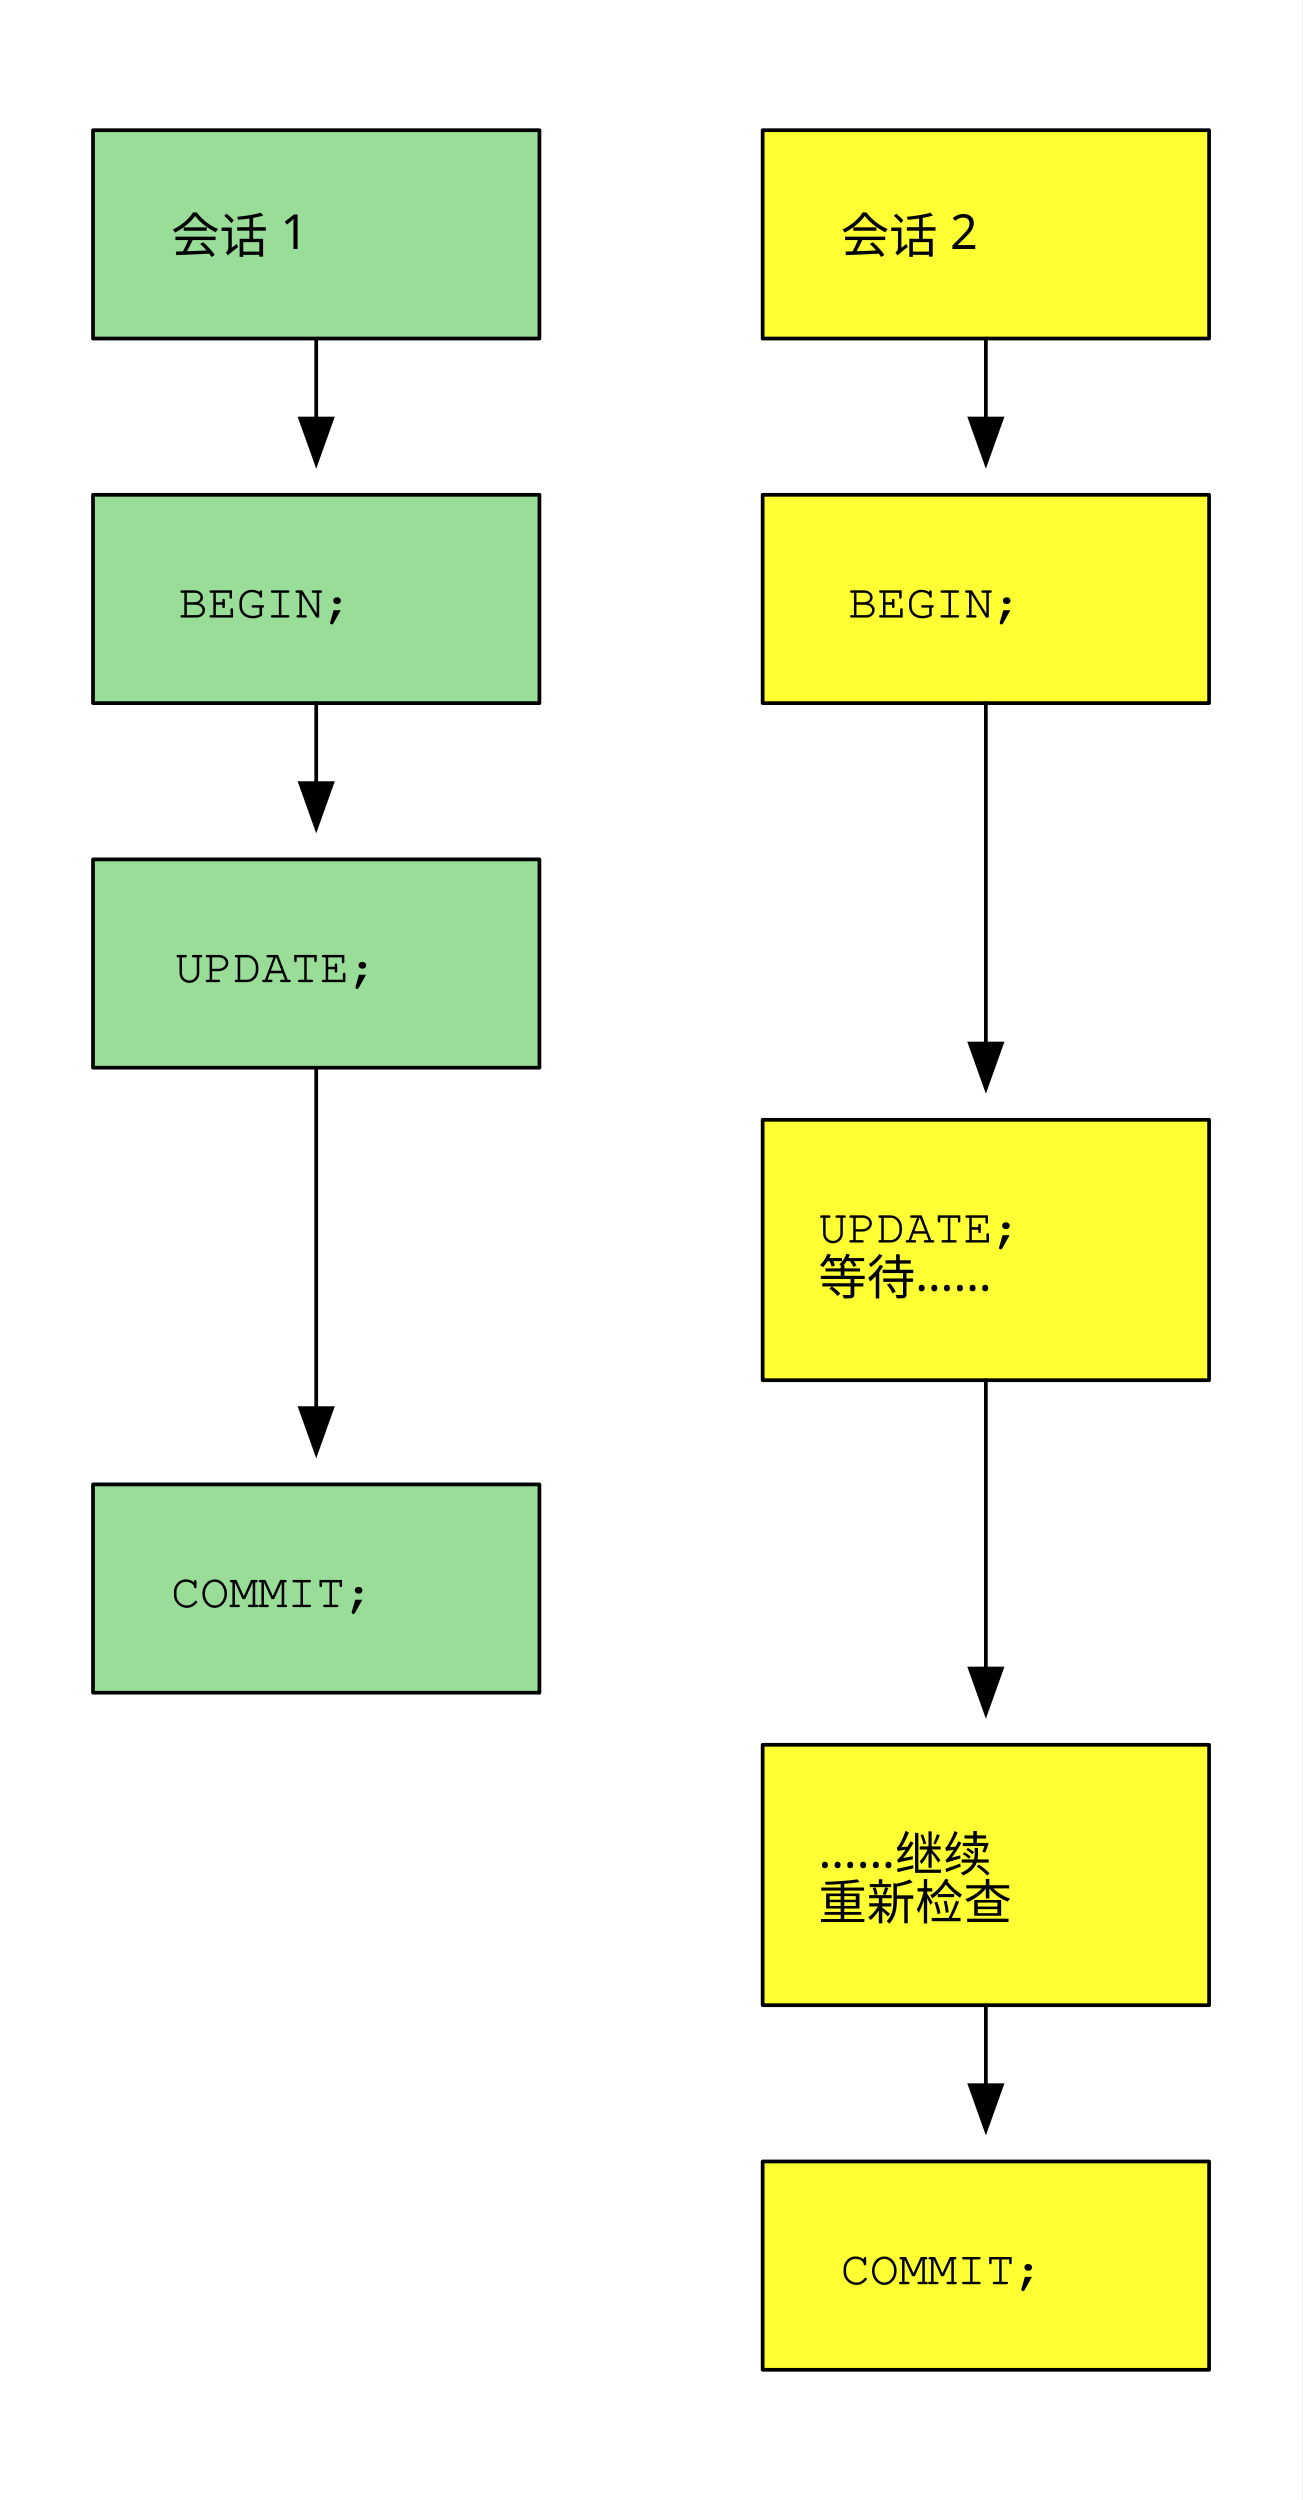
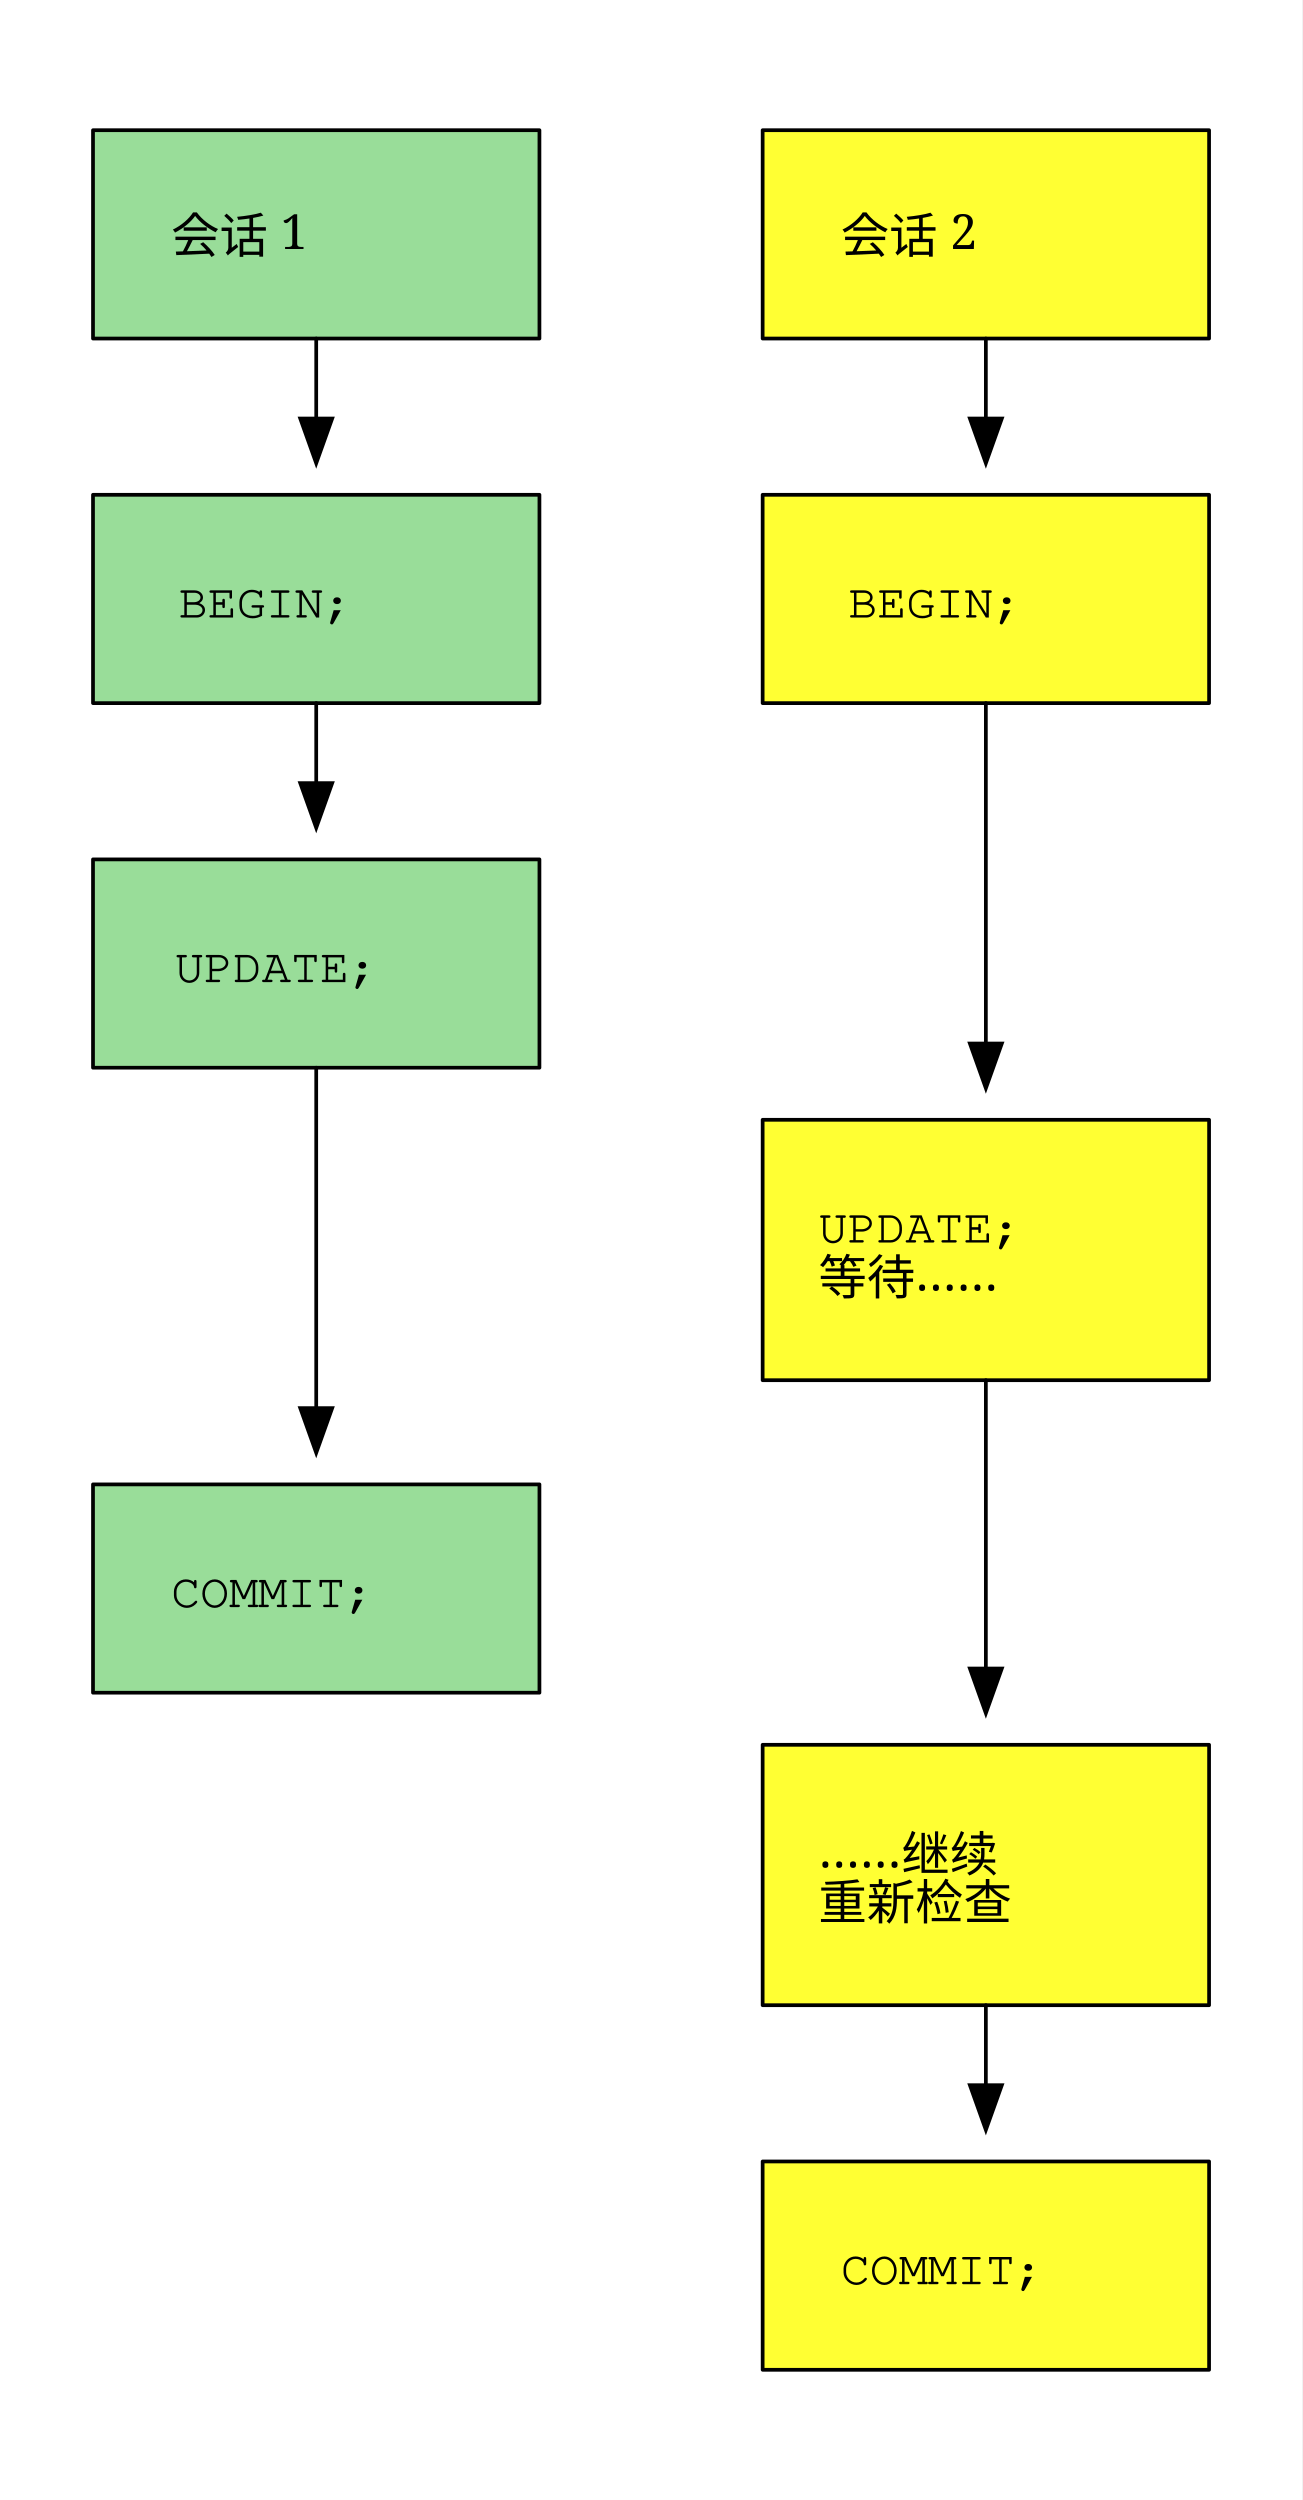
<svg xmlns="http://www.w3.org/2000/svg" viewBox="0 0 350 672" width="350" height="672" shape-rendering="geometricPrecision" version="1.0">
  <defs>
    <filter id="f2" x="0" y="0" width="200%" height="200%">
      <feOffset result="offOut" in="SourceGraphic" dx="5" dy="5" />
      <feGaussianBlur result="blurOut" in="offOut" stdDeviation="3" />
      <feBlend in="SourceGraphic" in2="blurOut" mode="normal" />
    </filter>
  </defs>
  <g stroke-width="1" stroke-linecap="square" stroke-linejoin="round">
    <rect x="0" y="0" width="350" height="672" style="fill: #ffffff" />
    <path stroke="#000000" stroke-width="1" stroke-linecap="round" stroke-linejoin="round" fill="#ffff33" d="M205.0 301.0 L205.0 371.0 L325.0 371.0 L325.0 301.0 z" />
    <path stroke="#000000" stroke-width="1" stroke-linecap="round" stroke-linejoin="round" fill="#ffff33" d="M325.0 469.0 L325.0 539.0 L205.0 539.0 L205.0 469.0 z" />
    <path stroke="#000000" stroke-width="1" stroke-linecap="round" stroke-linejoin="round" fill="#99dd99" d="M25.0 35.0 L25.0 91.0 L145.0 91.0 L145.0 35.0 z" />
    <path stroke="#000000" stroke-width="1" stroke-linecap="round" stroke-linejoin="round" fill="#99dd99" d="M25.0 133.0 L25.0 189.0 L145.0 189.0 L145.0 133.0 z" />
    <path stroke="#000000" stroke-width="1" stroke-linecap="round" stroke-linejoin="round" fill="#99dd99" d="M25.0 287.0 L145.0 287.0 L145.0 231.0 L25.0 231.0 z" />
    <path stroke="#000000" stroke-width="1" stroke-linecap="round" stroke-linejoin="round" fill="#ffff33" d="M205.0 133.0 L205.0 189.0 L325.0 189.0 L325.0 133.0 z" />
    <path stroke="#000000" stroke-width="1" stroke-linecap="round" stroke-linejoin="round" fill="#ffff33" d="M325.0 581.0 L205.0 581.0 L205.0 637.0 L325.0 637.0 z" />
    <path stroke="#000000" stroke-width="1" stroke-linecap="round" stroke-linejoin="round" fill="#ffff33" d="M205.0 91.0 L325.0 91.0 L325.0 35.0 L205.0 35.0 z" />
    <path stroke="#000000" stroke-width="1" stroke-linecap="round" stroke-linejoin="round" fill="#99dd99" d="M145.0 399.0 L145.0 455.0 L25.0 455.0 L25.0 399.0 z" />
    <path stroke="none" stroke-width="1" stroke-linecap="round" stroke-linejoin="round" fill="#000000" d="M80.0 112.0 L85.0 126.0 L90.0 112.0 z" />
    <path stroke="none" stroke-width="1" stroke-linecap="round" stroke-linejoin="round" fill="#000000" d="M260.0 112.0 L265.0 126.0 L270.0 112.0 z" />
    <path stroke="none" stroke-width="1" stroke-linecap="round" stroke-linejoin="round" fill="#000000" d="M80.0 210.0 L85.0 224.0 L90.0 210.0 z" />
    <path stroke="none" stroke-width="1" stroke-linecap="round" stroke-linejoin="round" fill="#000000" d="M260.0 280.0 L265.0 294.0 L270.0 280.0 z" />
    <path stroke="none" stroke-width="1" stroke-linecap="round" stroke-linejoin="round" fill="#000000" d="M80.0 378.0 L85.0 392.0 L90.0 378.0 z" />
    <path stroke="none" stroke-width="1" stroke-linecap="round" stroke-linejoin="round" fill="#000000" d="M260.0 448.0 L265.0 462.0 L270.0 448.0 z" />
    <path stroke="none" stroke-width="1" stroke-linecap="round" stroke-linejoin="round" fill="#000000" d="M260.0 560.0 L265.0 574.0 L270.0 560.0 z" />
    <path stroke="#000000" stroke-width="1" stroke-linecap="round" stroke-linejoin="round" fill="none" d="M85.0 91.0 L85.0 119.0 " />
    <path stroke="#000000" stroke-width="1" stroke-linecap="round" stroke-linejoin="round" fill="none" d="M85.0 189.0 L85.0 217.0 " />
    <path stroke="#000000" stroke-width="1" stroke-linecap="round" stroke-linejoin="round" fill="none" d="M265.0 539.0 L265.0 567.0 " />
    <path stroke="#000000" stroke-width="1" stroke-linecap="round" stroke-linejoin="round" fill="none" d="M265.0 91.0 L265.0 119.0 " />
    <path stroke="#000000" stroke-width="1" stroke-linecap="round" stroke-linejoin="round" fill="none" d="M265.0 371.0 L265.0 455.0 " />
    <path stroke="#000000" stroke-width="1" stroke-linecap="round" stroke-linejoin="round" fill="none" d="M85.0 385.0 L85.0 287.0 " />
    <path stroke="#000000" stroke-width="1" stroke-linecap="round" stroke-linejoin="round" fill="none" d="M265.0 189.0 L265.0 287.0 " />
-     <text x="46" y="68" font-family="'阿里巴巴普惠体 3.0'" font-size="13" stroke="none" fill="#000000">会话 1</text>
+     <text x="46" y="68" font-family="'Alibaba PuHuiTi 3.0',serif" font-size="13" stroke="none" fill="#000000">会话 1</text>
    <text x="220" y="334" font-family="Courier" font-size="13" stroke="none" fill="#000000">UPDATE;</text>
-     <text x="220" y="348" font-family="'阿里巴巴普惠体 3.0'" font-size="13" stroke="none" fill="#000000">等待……</text>
+     <text x="220" y="348" font-family="'Alibaba PuHuiTi 3.0',serif" font-size="13" stroke="none" fill="#000000">等待……</text>
    <text x="48" y="166" font-family="Courier" font-size="13" stroke="none" fill="#000000">BEGIN;</text>
    <text x="228" y="166" font-family="Courier" font-size="13" stroke="none" fill="#000000">BEGIN;</text>
-     <text x="226" y="68" font-family="'阿里巴巴普惠体 3.0'" font-size="13" stroke="none" fill="#000000">会话 2</text>
+     <text x="226" y="68" font-family="'Alibaba PuHuiTi 3.0',serif" font-size="13" stroke="none" fill="#000000">会话 2</text>
    <text x="47" y="264" font-family="Courier" font-size="13" stroke="none" fill="#000000">UPDATE;</text>
    <text x="46" y="432" font-family="Courier" font-size="13" stroke="none" fill="#000000">COMMIT;</text>
    <text x="226" y="614" font-family="Courier" font-size="13" stroke="none" fill="#000000">COMMIT;</text>
-     <text x="220" y="502" font-family="'阿里巴巴普惠体 3.0'" font-size="13" stroke="none" fill="#000000">……继续</text>
-     <text x="220" y="516" font-family="'阿里巴巴普惠体 3.0'" font-size="13" stroke="none" fill="#000000">重新检查</text>
+     <text x="220" y="502" font-family="'Alibaba PuHuiTi 3.0',serif" font-size="13" stroke="none" fill="#000000">……继续</text>
+     <text x="220" y="516" font-family="'Alibaba PuHuiTi 3.0',serif" font-size="13" stroke="none" fill="#000000">重新检查</text>
  </g>
</svg>
